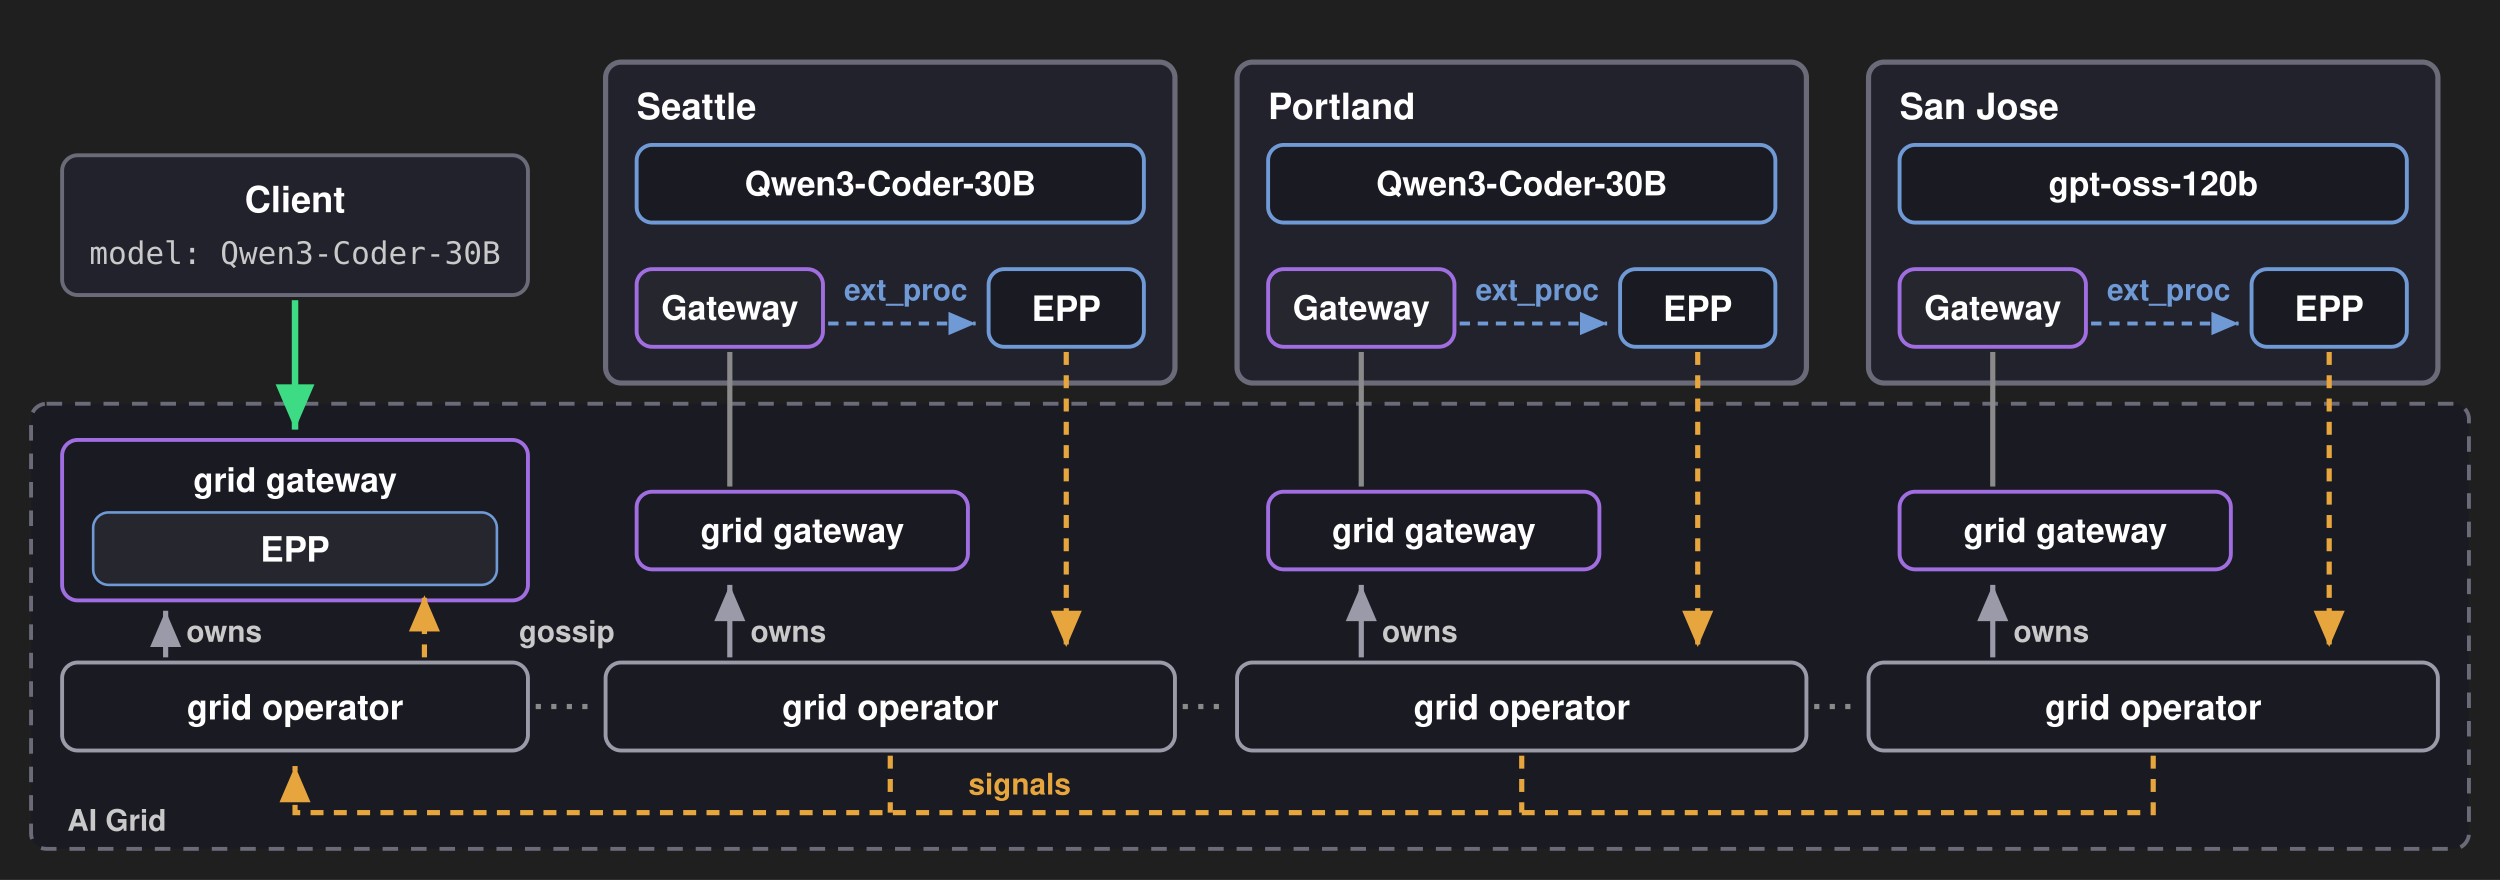
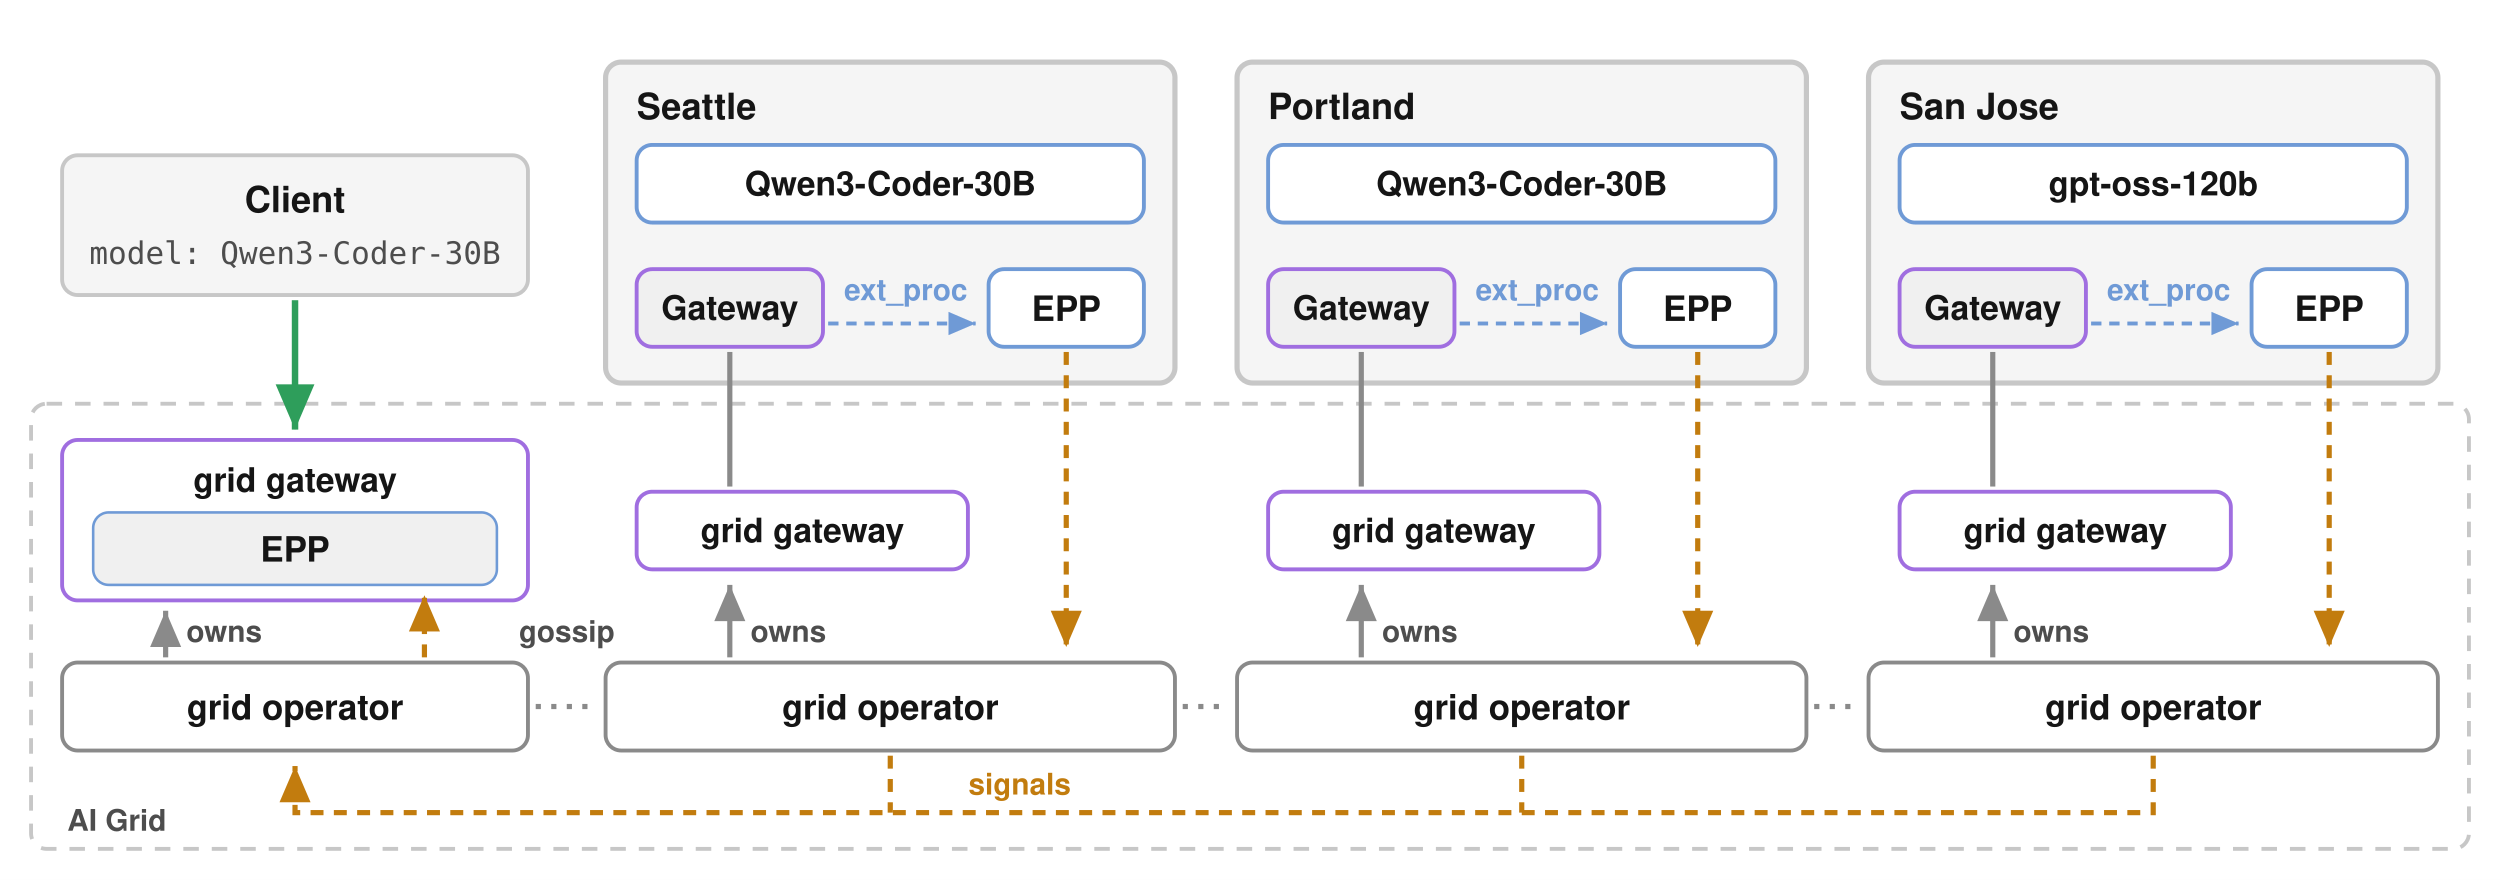
<svg xmlns="http://www.w3.org/2000/svg" width="966" height="340" viewBox="0 0 966 340" font-family="'Red Hat Text', Helvetica, Arial, sans-serif">
-   <rect width="966" height="340" fill="#1F1F1F" />
+   <rect width="966" height="340" fill="#FFFFFF" />
  <defs>
    <marker id="amb" markerWidth="10" markerHeight="10" refX="7" refY="3" orient="auto">
-       <path d="M0,0 L7,3 L0,6 Z" fill="#E6A53D" />
+       <path d="M0,0 L7,3 L0,6 Z" fill="#C27C0E" />
    </marker>
    <marker id="blu" markerWidth="10" markerHeight="10" refX="7" refY="3" orient="auto">
      <path d="M0,0 L7,3 L0,6 Z" fill="#6F9AD6" />
    </marker>
    <marker id="sl" markerWidth="10" markerHeight="10" refX="7" refY="3" orient="auto">
-       <path d="M0,0 L7,3 L0,6 Z" fill="#9A9AA8" />
+       <path d="M0,0 L7,3 L0,6 Z" fill="#8A8A8A" />
    </marker>
    <marker id="grn" markerWidth="10" markerHeight="10" refX="7" refY="3" orient="auto">
-       <path d="M0,0 L7,3 L0,6 Z" fill="#3DDC84" />
+       <path d="M0,0 L7,3 L0,6 Z" fill="#2E9E5B" />
    </marker>
  </defs>
-   <rect x="234" y="24" width="220" height="124" rx="6" fill="#22222C" stroke="#6A6A78" stroke-width="2" />
-   <text font-family="'Red Hat Display', Helvetica, Arial, sans-serif" x="246" y="46" font-size="14" font-weight="700" fill="#FFFFFF" text-anchor="start">Seattle</text>
-   <rect x="246" y="56" width="196" height="30" rx="6" fill="#1A1A22" stroke="#6F9AD6" stroke-width="1.5" />
-   <text font-family="'Red Hat Display', Helvetica, Arial, sans-serif" x="344" y="75.5" font-size="13" font-weight="700" fill="#FFFFFF" text-anchor="middle">Qwen3-Coder-30B</text>
-   <rect x="246" y="104" width="72" height="30" rx="6" fill="#26262E" stroke="#A06EE0" stroke-width="1.5" />
-   <text font-family="'Red Hat Display', Helvetica, Arial, sans-serif" x="282" y="123.5" font-size="13" font-weight="700" fill="#FFFFFF" text-anchor="middle">Gateway</text>
-   <rect x="382" y="104" width="60" height="30" rx="6" fill="#1A1A22" stroke="#6F9AD6" stroke-width="1.5" />
-   <text font-family="'Red Hat Display', Helvetica, Arial, sans-serif" x="412" y="124" font-size="13.5" font-weight="700" fill="#FFFFFF" text-anchor="middle">EPP</text>
+   <rect x="234" y="24" width="220" height="124" rx="6" fill="#F5F5F5" stroke="#C7C7C7" stroke-width="2" />
+   <text font-family="'Red Hat Display', Helvetica, Arial, sans-serif" x="246" y="46" font-size="14" font-weight="700" fill="#151515" text-anchor="start">Seattle</text>
+   <rect x="246" y="56" width="196" height="30" rx="6" fill="#FFFFFF" stroke="#6F9AD6" stroke-width="1.5" />
+   <text font-family="'Red Hat Display', Helvetica, Arial, sans-serif" x="344" y="75.5" font-size="13" font-weight="700" fill="#151515" text-anchor="middle">Qwen3-Coder-30B</text>
+   <rect x="246" y="104" width="72" height="30" rx="6" fill="#F0F0F0" stroke="#A06EE0" stroke-width="1.5" />
+   <text font-family="'Red Hat Display', Helvetica, Arial, sans-serif" x="282" y="123.5" font-size="13" font-weight="700" fill="#151515" text-anchor="middle">Gateway</text>
+   <rect x="382" y="104" width="60" height="30" rx="6" fill="#FFFFFF" stroke="#6F9AD6" stroke-width="1.5" />
+   <text font-family="'Red Hat Display', Helvetica, Arial, sans-serif" x="412" y="124" font-size="13.5" font-weight="700" fill="#151515" text-anchor="middle">EPP</text>
  <line x1="320" y1="125" x2="377" y2="125" stroke="#6F9AD6" stroke-width="1.5" stroke-dasharray="4 3" marker-end="url(#blu)" />
  <text font-family="'Red Hat Display', Helvetica, Arial, sans-serif" x="350" y="116" font-size="11.5" font-weight="700" fill="#6F9AD6" text-anchor="middle">ext_proc</text>
-   <rect x="478" y="24" width="220" height="124" rx="6" fill="#22222C" stroke="#6A6A78" stroke-width="2" />
-   <text font-family="'Red Hat Display', Helvetica, Arial, sans-serif" x="490" y="46" font-size="14" font-weight="700" fill="#FFFFFF" text-anchor="start">Portland</text>
-   <rect x="490" y="56" width="196" height="30" rx="6" fill="#1A1A22" stroke="#6F9AD6" stroke-width="1.5" />
-   <text font-family="'Red Hat Display', Helvetica, Arial, sans-serif" x="588" y="75.5" font-size="13" font-weight="700" fill="#FFFFFF" text-anchor="middle">Qwen3-Coder-30B</text>
-   <rect x="490" y="104" width="72" height="30" rx="6" fill="#26262E" stroke="#A06EE0" stroke-width="1.5" />
-   <text font-family="'Red Hat Display', Helvetica, Arial, sans-serif" x="526" y="123.5" font-size="13" font-weight="700" fill="#FFFFFF" text-anchor="middle">Gateway</text>
-   <rect x="626" y="104" width="60" height="30" rx="6" fill="#1A1A22" stroke="#6F9AD6" stroke-width="1.5" />
-   <text font-family="'Red Hat Display', Helvetica, Arial, sans-serif" x="656" y="124" font-size="13.5" font-weight="700" fill="#FFFFFF" text-anchor="middle">EPP</text>
+   <rect x="478" y="24" width="220" height="124" rx="6" fill="#F5F5F5" stroke="#C7C7C7" stroke-width="2" />
+   <text font-family="'Red Hat Display', Helvetica, Arial, sans-serif" x="490" y="46" font-size="14" font-weight="700" fill="#151515" text-anchor="start">Portland</text>
+   <rect x="490" y="56" width="196" height="30" rx="6" fill="#FFFFFF" stroke="#6F9AD6" stroke-width="1.5" />
+   <text font-family="'Red Hat Display', Helvetica, Arial, sans-serif" x="588" y="75.5" font-size="13" font-weight="700" fill="#151515" text-anchor="middle">Qwen3-Coder-30B</text>
+   <rect x="490" y="104" width="72" height="30" rx="6" fill="#F0F0F0" stroke="#A06EE0" stroke-width="1.5" />
+   <text font-family="'Red Hat Display', Helvetica, Arial, sans-serif" x="526" y="123.5" font-size="13" font-weight="700" fill="#151515" text-anchor="middle">Gateway</text>
+   <rect x="626" y="104" width="60" height="30" rx="6" fill="#FFFFFF" stroke="#6F9AD6" stroke-width="1.5" />
+   <text font-family="'Red Hat Display', Helvetica, Arial, sans-serif" x="656" y="124" font-size="13.5" font-weight="700" fill="#151515" text-anchor="middle">EPP</text>
  <line x1="564" y1="125" x2="621" y2="125" stroke="#6F9AD6" stroke-width="1.5" stroke-dasharray="4 3" marker-end="url(#blu)" />
  <text font-family="'Red Hat Display', Helvetica, Arial, sans-serif" x="594" y="116" font-size="11.5" font-weight="700" fill="#6F9AD6" text-anchor="middle">ext_proc</text>
-   <rect x="722" y="24" width="220" height="124" rx="6" fill="#22222C" stroke="#6A6A78" stroke-width="2" />
-   <text font-family="'Red Hat Display', Helvetica, Arial, sans-serif" x="734" y="46" font-size="14" font-weight="700" fill="#FFFFFF" text-anchor="start">San Jose</text>
-   <rect x="734" y="56" width="196" height="30" rx="6" fill="#1A1A22" stroke="#6F9AD6" stroke-width="1.5" />
-   <text font-family="'Red Hat Display', Helvetica, Arial, sans-serif" x="832" y="75.5" font-size="13" font-weight="700" fill="#FFFFFF" text-anchor="middle">gpt-oss-120b</text>
-   <rect x="734" y="104" width="72" height="30" rx="6" fill="#26262E" stroke="#A06EE0" stroke-width="1.5" />
-   <text font-family="'Red Hat Display', Helvetica, Arial, sans-serif" x="770" y="123.5" font-size="13" font-weight="700" fill="#FFFFFF" text-anchor="middle">Gateway</text>
-   <rect x="870" y="104" width="60" height="30" rx="6" fill="#1A1A22" stroke="#6F9AD6" stroke-width="1.5" />
-   <text font-family="'Red Hat Display', Helvetica, Arial, sans-serif" x="900" y="124" font-size="13.5" font-weight="700" fill="#FFFFFF" text-anchor="middle">EPP</text>
+   <rect x="722" y="24" width="220" height="124" rx="6" fill="#F5F5F5" stroke="#C7C7C7" stroke-width="2" />
+   <text font-family="'Red Hat Display', Helvetica, Arial, sans-serif" x="734" y="46" font-size="14" font-weight="700" fill="#151515" text-anchor="start">San Jose</text>
+   <rect x="734" y="56" width="196" height="30" rx="6" fill="#FFFFFF" stroke="#6F9AD6" stroke-width="1.5" />
+   <text font-family="'Red Hat Display', Helvetica, Arial, sans-serif" x="832" y="75.5" font-size="13" font-weight="700" fill="#151515" text-anchor="middle">gpt-oss-120b</text>
+   <rect x="734" y="104" width="72" height="30" rx="6" fill="#F0F0F0" stroke="#A06EE0" stroke-width="1.5" />
+   <text font-family="'Red Hat Display', Helvetica, Arial, sans-serif" x="770" y="123.5" font-size="13" font-weight="700" fill="#151515" text-anchor="middle">Gateway</text>
+   <rect x="870" y="104" width="60" height="30" rx="6" fill="#FFFFFF" stroke="#6F9AD6" stroke-width="1.5" />
+   <text font-family="'Red Hat Display', Helvetica, Arial, sans-serif" x="900" y="124" font-size="13.5" font-weight="700" fill="#151515" text-anchor="middle">EPP</text>
  <line x1="808" y1="125" x2="865" y2="125" stroke="#6F9AD6" stroke-width="1.5" stroke-dasharray="4 3" marker-end="url(#blu)" />
  <text font-family="'Red Hat Display', Helvetica, Arial, sans-serif" x="838" y="116" font-size="11.5" font-weight="700" fill="#6F9AD6" text-anchor="middle">ext_proc</text>
-   <rect x="24" y="60" width="180" height="54" rx="6" fill="#22222C" stroke="#6A6A78" stroke-width="1.5" />
-   <text font-family="'Red Hat Display', Helvetica, Arial, sans-serif" x="114" y="82" font-size="14" font-weight="700" fill="#FFFFFF" text-anchor="middle">Client</text>
-   <text x="114" y="102" font-size="12" font-family="'Red Hat Mono', Menlo, Consolas, monospace" fill="#C9C9C9" text-anchor="middle">model: Qwen3-Coder-30B</text>
-   <rect x="12" y="156" width="942" height="172" rx="6" fill="#1A1A22" stroke="#6A6A78" stroke-width="1.5" stroke-dasharray="6 5" />
-   <text font-family="'Red Hat Display', Helvetica, Arial, sans-serif" x="26" y="321" font-size="11.5" font-weight="700" fill="#C9C9C9" text-anchor="start">AI Grid</text>
-   <rect x="24" y="170" width="180" height="62" rx="6" fill="#1A1A22" stroke="#A06EE0" stroke-width="1.5" />
-   <text font-family="'Red Hat Display', Helvetica, Arial, sans-serif" x="114" y="190" font-size="13" font-weight="700" fill="#FFFFFF" text-anchor="middle">grid gateway</text>
-   <rect x="36" y="198" width="156" height="28" rx="6" fill="#26262E" stroke="#6F9AD6" stroke-width="1" />
-   <text font-family="'Red Hat Display', Helvetica, Arial, sans-serif" x="114" y="217" font-size="13.5" font-weight="700" fill="#FFFFFF" text-anchor="middle">EPP</text>
-   <rect x="24" y="256" width="180" height="34" rx="6" fill="#1A1A22" stroke="#9A9AA8" stroke-width="1.5" />
-   <text font-family="'Red Hat Display', Helvetica, Arial, sans-serif" x="114" y="278" font-size="13.5" font-weight="700" fill="#FFFFFF" text-anchor="middle">grid operator</text>
-   <rect x="246" y="190" width="128" height="30" rx="6" fill="#1A1A22" stroke="#A06EE0" stroke-width="1.5" />
-   <text font-family="'Red Hat Display', Helvetica, Arial, sans-serif" x="310" y="209.5" font-size="13" font-weight="700" fill="#FFFFFF" text-anchor="middle">grid gateway</text>
-   <rect x="234" y="256" width="220" height="34" rx="6" fill="#1A1A22" stroke="#9A9AA8" stroke-width="1.5" />
-   <text font-family="'Red Hat Display', Helvetica, Arial, sans-serif" x="344" y="278" font-size="13.5" font-weight="700" fill="#FFFFFF" text-anchor="middle">grid operator</text>
-   <rect x="490" y="190" width="128" height="30" rx="6" fill="#1A1A22" stroke="#A06EE0" stroke-width="1.5" />
-   <text font-family="'Red Hat Display', Helvetica, Arial, sans-serif" x="554" y="209.5" font-size="13" font-weight="700" fill="#FFFFFF" text-anchor="middle">grid gateway</text>
-   <rect x="478" y="256" width="220" height="34" rx="6" fill="#1A1A22" stroke="#9A9AA8" stroke-width="1.5" />
-   <text font-family="'Red Hat Display', Helvetica, Arial, sans-serif" x="588" y="278" font-size="13.5" font-weight="700" fill="#FFFFFF" text-anchor="middle">grid operator</text>
-   <rect x="734" y="190" width="128" height="30" rx="6" fill="#1A1A22" stroke="#A06EE0" stroke-width="1.5" />
-   <text font-family="'Red Hat Display', Helvetica, Arial, sans-serif" x="798" y="209.5" font-size="13" font-weight="700" fill="#FFFFFF" text-anchor="middle">grid gateway</text>
-   <rect x="722" y="256" width="220" height="34" rx="6" fill="#1A1A22" stroke="#9A9AA8" stroke-width="1.5" />
-   <text font-family="'Red Hat Display', Helvetica, Arial, sans-serif" x="832" y="278" font-size="13.5" font-weight="700" fill="#FFFFFF" text-anchor="middle">grid operator</text>
-   <line x1="114" y1="116" x2="114" y2="166" stroke="#3DDC84" stroke-width="2.5" marker-end="url(#grn)" />
-   <line x1="64" y1="254" x2="64" y2="236" stroke="#9A9AA8" stroke-width="2" marker-end="url(#sl)" />
-   <text font-family="'Red Hat Display', Helvetica, Arial, sans-serif" x="72" y="248" font-size="11.5" font-weight="700" fill="#C9C9C9" text-anchor="start">owns</text>
-   <line x1="164" y1="254" x2="164" y2="230" stroke="#E6A53D" stroke-width="2" stroke-dasharray="5 4" marker-end="url(#amb)" />
+   <rect x="24" y="60" width="180" height="54" rx="6" fill="#F5F5F5" stroke="#C7C7C7" stroke-width="1.5" />
+   <text font-family="'Red Hat Display', Helvetica, Arial, sans-serif" x="114" y="82" font-size="14" font-weight="700" fill="#151515" text-anchor="middle">Client</text>
+   <text x="114" y="102" font-size="12" font-family="'Red Hat Mono', Menlo, Consolas, monospace" fill="#4D4D4D" text-anchor="middle">model: Qwen3-Coder-30B</text>
+   <rect x="12" y="156" width="942" height="172" rx="6" fill="#FFFFFF" stroke="#C7C7C7" stroke-width="1.5" stroke-dasharray="6 5" />
+   <text font-family="'Red Hat Display', Helvetica, Arial, sans-serif" x="26" y="321" font-size="11.5" font-weight="700" fill="#4D4D4D" text-anchor="start">AI Grid</text>
+   <rect x="24" y="170" width="180" height="62" rx="6" fill="#FFFFFF" stroke="#A06EE0" stroke-width="1.5" />
+   <text font-family="'Red Hat Display', Helvetica, Arial, sans-serif" x="114" y="190" font-size="13" font-weight="700" fill="#151515" text-anchor="middle">grid gateway</text>
+   <rect x="36" y="198" width="156" height="28" rx="6" fill="#F0F0F0" stroke="#6F9AD6" stroke-width="1" />
+   <text font-family="'Red Hat Display', Helvetica, Arial, sans-serif" x="114" y="217" font-size="13.5" font-weight="700" fill="#151515" text-anchor="middle">EPP</text>
+   <rect x="24" y="256" width="180" height="34" rx="6" fill="#FFFFFF" stroke="#8A8A8A" stroke-width="1.5" />
+   <text font-family="'Red Hat Display', Helvetica, Arial, sans-serif" x="114" y="278" font-size="13.5" font-weight="700" fill="#151515" text-anchor="middle">grid operator</text>
+   <rect x="246" y="190" width="128" height="30" rx="6" fill="#FFFFFF" stroke="#A06EE0" stroke-width="1.5" />
+   <text font-family="'Red Hat Display', Helvetica, Arial, sans-serif" x="310" y="209.5" font-size="13" font-weight="700" fill="#151515" text-anchor="middle">grid gateway</text>
+   <rect x="234" y="256" width="220" height="34" rx="6" fill="#FFFFFF" stroke="#8A8A8A" stroke-width="1.5" />
+   <text font-family="'Red Hat Display', Helvetica, Arial, sans-serif" x="344" y="278" font-size="13.5" font-weight="700" fill="#151515" text-anchor="middle">grid operator</text>
+   <rect x="490" y="190" width="128" height="30" rx="6" fill="#FFFFFF" stroke="#A06EE0" stroke-width="1.5" />
+   <text font-family="'Red Hat Display', Helvetica, Arial, sans-serif" x="554" y="209.5" font-size="13" font-weight="700" fill="#151515" text-anchor="middle">grid gateway</text>
+   <rect x="478" y="256" width="220" height="34" rx="6" fill="#FFFFFF" stroke="#8A8A8A" stroke-width="1.5" />
+   <text font-family="'Red Hat Display', Helvetica, Arial, sans-serif" x="588" y="278" font-size="13.5" font-weight="700" fill="#151515" text-anchor="middle">grid operator</text>
+   <rect x="734" y="190" width="128" height="30" rx="6" fill="#FFFFFF" stroke="#A06EE0" stroke-width="1.5" />
+   <text font-family="'Red Hat Display', Helvetica, Arial, sans-serif" x="798" y="209.5" font-size="13" font-weight="700" fill="#151515" text-anchor="middle">grid gateway</text>
+   <rect x="722" y="256" width="220" height="34" rx="6" fill="#FFFFFF" stroke="#8A8A8A" stroke-width="1.5" />
+   <text font-family="'Red Hat Display', Helvetica, Arial, sans-serif" x="832" y="278" font-size="13.5" font-weight="700" fill="#151515" text-anchor="middle">grid operator</text>
+   <line x1="114" y1="116" x2="114" y2="166" stroke="#2E9E5B" stroke-width="2.5" marker-end="url(#grn)" />
+   <line x1="64" y1="254" x2="64" y2="236" stroke="#8A8A8A" stroke-width="2" marker-end="url(#sl)" />
+   <text font-family="'Red Hat Display', Helvetica, Arial, sans-serif" x="72" y="248" font-size="11.5" font-weight="700" fill="#4D4D4D" text-anchor="start">owns</text>
+   <line x1="164" y1="254" x2="164" y2="230" stroke="#C27C0E" stroke-width="2" stroke-dasharray="5 4" marker-end="url(#amb)" />
  <line x1="282" y1="136" x2="282" y2="188" stroke="#8A8A8A" stroke-width="2" />
-   <line x1="282" y1="254" x2="282" y2="226" stroke="#9A9AA8" stroke-width="2" marker-end="url(#sl)" />
-   <text font-family="'Red Hat Display', Helvetica, Arial, sans-serif" x="290" y="248" font-size="11.5" font-weight="700" fill="#C9C9C9" text-anchor="start">owns</text>
-   <line x1="412" y1="136" x2="412" y2="250" stroke="#E6A53D" stroke-width="2" stroke-dasharray="5 4" marker-end="url(#amb)" />
+   <line x1="282" y1="254" x2="282" y2="226" stroke="#8A8A8A" stroke-width="2" marker-end="url(#sl)" />
+   <text font-family="'Red Hat Display', Helvetica, Arial, sans-serif" x="290" y="248" font-size="11.5" font-weight="700" fill="#4D4D4D" text-anchor="start">owns</text>
+   <line x1="412" y1="136" x2="412" y2="250" stroke="#C27C0E" stroke-width="2" stroke-dasharray="5 4" marker-end="url(#amb)" />
  <line x1="526" y1="136" x2="526" y2="188" stroke="#8A8A8A" stroke-width="2" />
-   <line x1="526" y1="254" x2="526" y2="226" stroke="#9A9AA8" stroke-width="2" marker-end="url(#sl)" />
-   <text font-family="'Red Hat Display', Helvetica, Arial, sans-serif" x="534" y="248" font-size="11.5" font-weight="700" fill="#C9C9C9" text-anchor="start">owns</text>
-   <line x1="656" y1="136" x2="656" y2="250" stroke="#E6A53D" stroke-width="2" stroke-dasharray="5 4" marker-end="url(#amb)" />
+   <line x1="526" y1="254" x2="526" y2="226" stroke="#8A8A8A" stroke-width="2" marker-end="url(#sl)" />
+   <text font-family="'Red Hat Display', Helvetica, Arial, sans-serif" x="534" y="248" font-size="11.5" font-weight="700" fill="#4D4D4D" text-anchor="start">owns</text>
+   <line x1="656" y1="136" x2="656" y2="250" stroke="#C27C0E" stroke-width="2" stroke-dasharray="5 4" marker-end="url(#amb)" />
  <line x1="770" y1="136" x2="770" y2="188" stroke="#8A8A8A" stroke-width="2" />
-   <line x1="770" y1="254" x2="770" y2="226" stroke="#9A9AA8" stroke-width="2" marker-end="url(#sl)" />
-   <text font-family="'Red Hat Display', Helvetica, Arial, sans-serif" x="778" y="248" font-size="11.5" font-weight="700" fill="#C9C9C9" text-anchor="start">owns</text>
-   <line x1="900" y1="136" x2="900" y2="250" stroke="#E6A53D" stroke-width="2" stroke-dasharray="5 4" marker-end="url(#amb)" />
+   <line x1="770" y1="254" x2="770" y2="226" stroke="#8A8A8A" stroke-width="2" marker-end="url(#sl)" />
+   <text font-family="'Red Hat Display', Helvetica, Arial, sans-serif" x="778" y="248" font-size="11.5" font-weight="700" fill="#4D4D4D" text-anchor="start">owns</text>
+   <line x1="900" y1="136" x2="900" y2="250" stroke="#C27C0E" stroke-width="2" stroke-dasharray="5 4" marker-end="url(#amb)" />
  <line x1="207" y1="273" x2="231" y2="273" stroke="#8A8A8A" stroke-width="2" stroke-dasharray="2 4" />
  <line x1="457" y1="273" x2="475" y2="273" stroke="#8A8A8A" stroke-width="2" stroke-dasharray="2 4" />
  <line x1="701" y1="273" x2="719" y2="273" stroke="#8A8A8A" stroke-width="2" stroke-dasharray="2 4" />
-   <text font-family="'Red Hat Display', Helvetica, Arial, sans-serif" x="219" y="248" font-size="11.5" font-weight="700" fill="#C9C9C9" text-anchor="middle">gossip</text>
-   <line x1="344" y1="292" x2="344" y2="314" stroke="#E6A53D" stroke-width="2" stroke-dasharray="5 4" />
-   <line x1="588" y1="292" x2="588" y2="314" stroke="#E6A53D" stroke-width="2" stroke-dasharray="5 4" />
-   <polyline points="832,292 832,314 114,314 114,296" fill="none" stroke="#E6A53D" stroke-width="2" stroke-dasharray="5 4" marker-end="url(#amb)" />
-   <text font-family="'Red Hat Display', Helvetica, Arial, sans-serif" x="394" y="307" font-size="11.5" font-weight="700" fill="#E6A53D" text-anchor="middle">signals</text>
+   <text font-family="'Red Hat Display', Helvetica, Arial, sans-serif" x="219" y="248" font-size="11.5" font-weight="700" fill="#4D4D4D" text-anchor="middle">gossip</text>
+   <line x1="344" y1="292" x2="344" y2="314" stroke="#C27C0E" stroke-width="2" stroke-dasharray="5 4" />
+   <line x1="588" y1="292" x2="588" y2="314" stroke="#C27C0E" stroke-width="2" stroke-dasharray="5 4" />
+   <polyline points="832,292 832,314 114,314 114,296" fill="none" stroke="#C27C0E" stroke-width="2" stroke-dasharray="5 4" marker-end="url(#amb)" />
+   <text font-family="'Red Hat Display', Helvetica, Arial, sans-serif" x="394" y="307" font-size="11.5" font-weight="700" fill="#C27C0E" text-anchor="middle">signals</text>
</svg>
